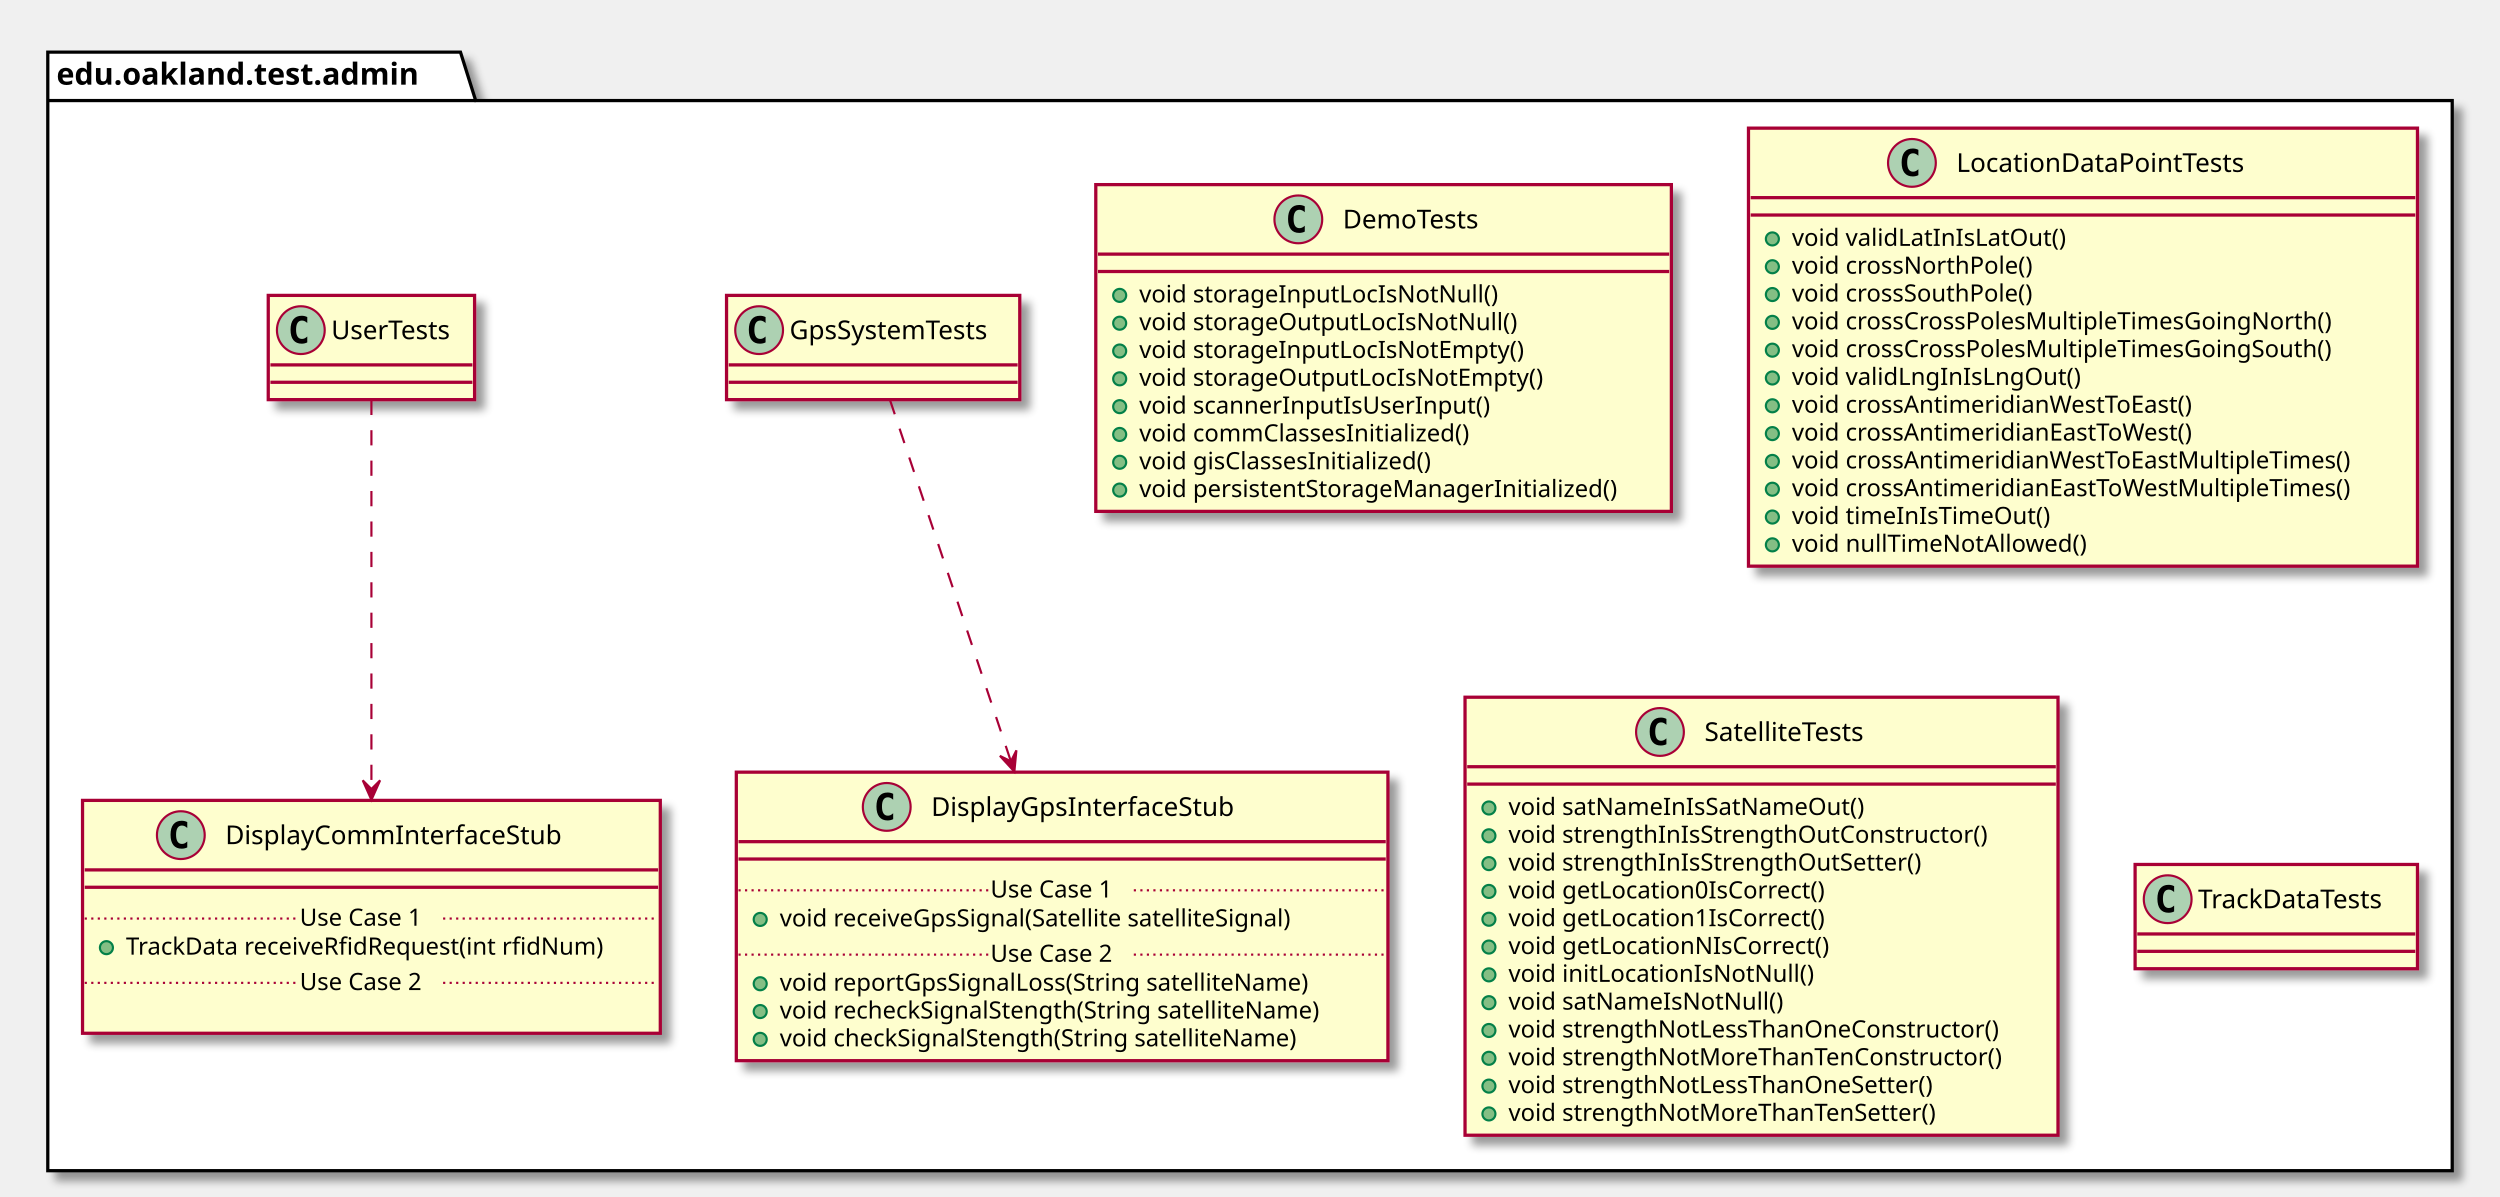
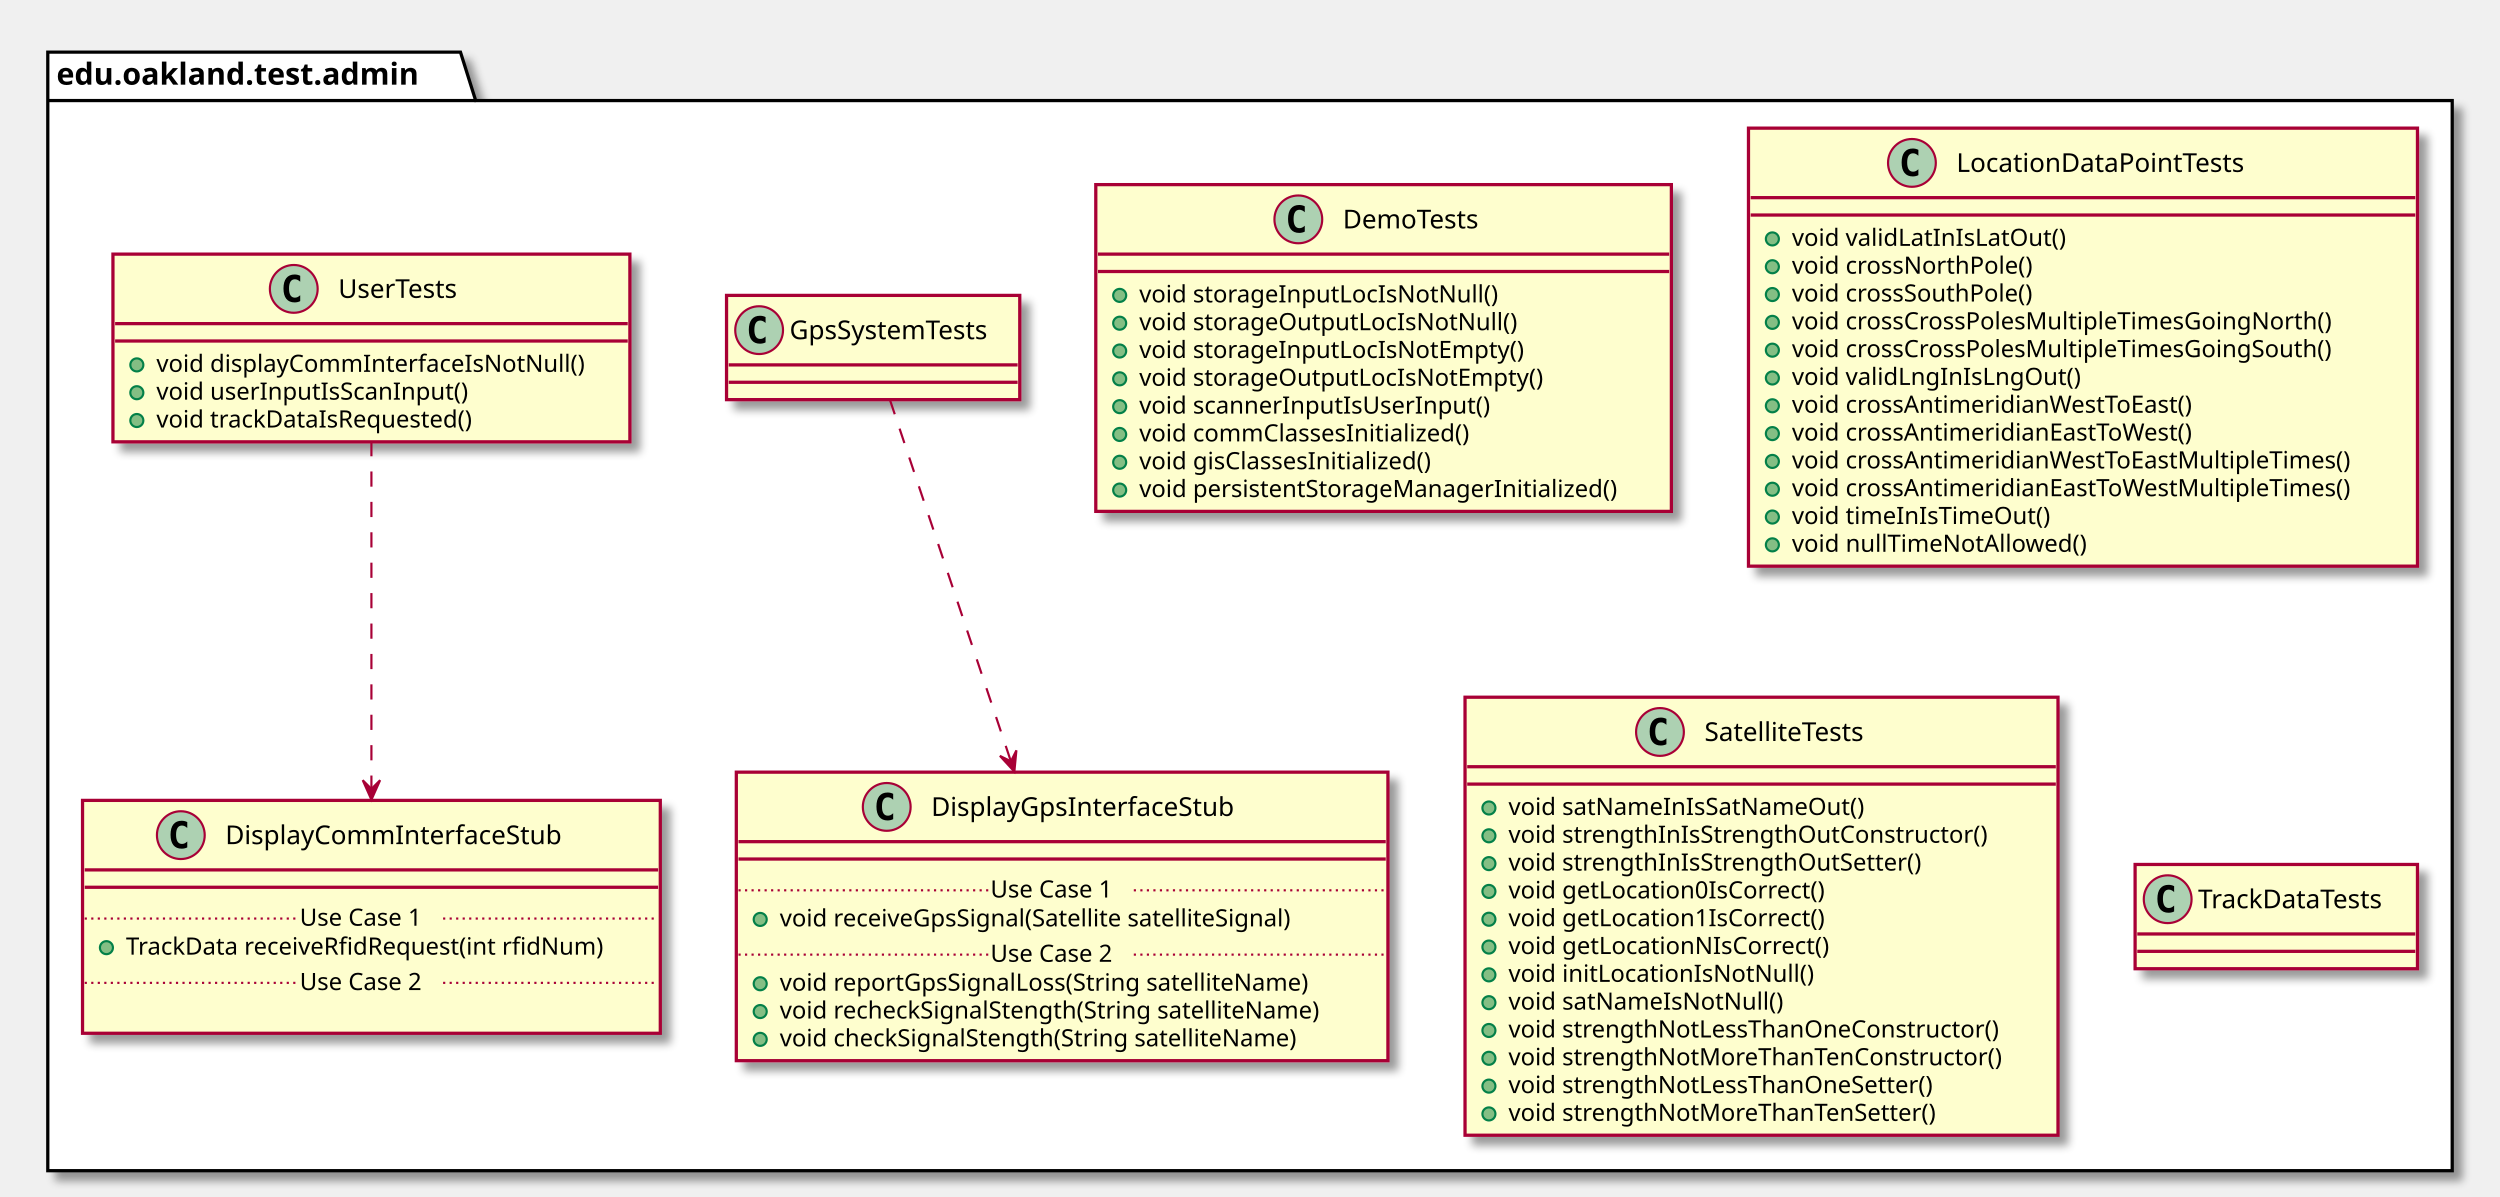
<svg xmlns="http://www.w3.org/2000/svg" contentScriptType="application/ecmascript" contentStyleType="text/css" height="551px" preserveAspectRatio="none" style="width:1151px;height:551px;" version="1.1" viewBox="0 0 1151 551" width="1151px" zoomAndPan="magnify">
  <defs>
-     <filter height="300%" id="fc34pk4ehwg17" width="300%" x="-1" y="-1">
+     <filter height="300%" id="fg8iifhwedc8h" width="300%" x="-1" y="-1">
      <feGaussianBlur result="blurOut" stdDeviation="2.0" />
      <feColorMatrix in="blurOut" result="blurOut2" type="matrix" values="0 0 0 0 0 0 0 0 0 0 0 0 0 0 0 0 0 0 .4 0" />
      <feOffset dx="4.0" dy="4.0" in="blurOut2" result="blurOut3" />
      <feBlend in="SourceGraphic" in2="blurOut3" mode="normal" />
    </filter>
  </defs>
  <g>
-     <polygon fill="#FFFFFF" filter="url(#fc34pk4ehwg17)" points="22,24,212,24,219,46.297,1129,46.297,1129,539,22,539,22,24" style="stroke: #000000; stroke-width: 1.5;" />
+     <polygon fill="#FFFFFF" filter="url(#fg8iifhwedc8h)" points="22,24,212,24,219,46.297,1129,46.297,1129,539,22,539,22,24" style="stroke: #000000; stroke-width: 1.5;" />
    <line style="stroke: #000000; stroke-width: 1.5;" x1="22" x2="219" y1="46.297" y2="46.297" />
    <text fill="#000000" font-family="sans-serif" font-size="14" font-weight="bold" lengthAdjust="spacingAndGlyphs" textLength="184" x="26" y="38.995">edu.oakland.test.admin</text>
-     <rect fill="#FEFECE" filter="url(#fc34pk4ehwg17)" height="150.438" id="DemoTests" style="stroke: #A80036; stroke-width: 1.5;" width="265" x="504.5" y="85" />
+     <rect fill="#FEFECE" filter="url(#fg8iifhwedc8h)" height="150.438" id="DemoTests" style="stroke: #A80036; stroke-width: 1.5;" width="265" x="504.5" y="85" />
    <ellipse cx="597.75" cy="101" fill="#ADD1B2" rx="11" ry="11" style="stroke: #A80036; stroke-width: 1.0;" />
    <path d="M600.719,106.641 Q600.141,106.938 599.5,107.078 Q598.859,107.234 598.156,107.234 Q595.656,107.234 594.328,105.594 Q593.016,103.938 593.016,100.812 Q593.016,97.688 594.328,96.031 Q595.656,94.375 598.156,94.375 Q598.859,94.375 599.5,94.531 Q600.156,94.688 600.719,94.984 L600.719,97.703 Q600.094,97.125 599.5,96.859 Q598.906,96.578 598.281,96.578 Q596.938,96.578 596.25,97.656 Q595.562,98.719 595.562,100.812 Q595.562,102.906 596.25,103.984 Q596.938,105.047 598.281,105.047 Q598.906,105.047 599.5,104.781 Q600.094,104.5 600.719,103.922 L600.719,106.641 Z " />
    <text fill="#000000" font-family="sans-serif" font-size="12" lengthAdjust="spacingAndGlyphs" textLength="70" x="618.25" y="105.154">DemoTests</text>
    <line style="stroke: #A80036; stroke-width: 1.5;" x1="505.5" x2="768.5" y1="117" y2="117" />
    <line style="stroke: #A80036; stroke-width: 1.5;" x1="505.5" x2="768.5" y1="125" y2="125" />
    <ellipse cx="515.5" cy="136" fill="#84BE84" rx="3" ry="3" style="stroke: #038048; stroke-width: 1.0;" />
    <text fill="#000000" font-family="sans-serif" font-size="11" lengthAdjust="spacingAndGlyphs" textLength="176" x="524.5" y="139.21">void storageInputLocIsNotNull()</text>
    <ellipse cx="515.5" cy="148.805" fill="#84BE84" rx="3" ry="3" style="stroke: #038048; stroke-width: 1.0;" />
    <text fill="#000000" font-family="sans-serif" font-size="11" lengthAdjust="spacingAndGlyphs" textLength="186" x="524.5" y="152.015">void storageOutputLocIsNotNull()</text>
    <ellipse cx="515.5" cy="161.609" fill="#84BE84" rx="3" ry="3" style="stroke: #038048; stroke-width: 1.0;" />
    <text fill="#000000" font-family="sans-serif" font-size="11" lengthAdjust="spacingAndGlyphs" textLength="190" x="524.5" y="164.82">void storageInputLocIsNotEmpty()</text>
    <ellipse cx="515.5" cy="174.414" fill="#84BE84" rx="3" ry="3" style="stroke: #038048; stroke-width: 1.0;" />
    <text fill="#000000" font-family="sans-serif" font-size="11" lengthAdjust="spacingAndGlyphs" textLength="200" x="524.5" y="177.625">void storageOutputLocIsNotEmpty()</text>
    <ellipse cx="515.5" cy="187.219" fill="#84BE84" rx="3" ry="3" style="stroke: #038048; stroke-width: 1.0;" />
    <text fill="#000000" font-family="sans-serif" font-size="11" lengthAdjust="spacingAndGlyphs" textLength="174" x="524.5" y="190.429">void scannerInputIsUserInput()</text>
    <ellipse cx="515.5" cy="200.023" fill="#84BE84" rx="3" ry="3" style="stroke: #038048; stroke-width: 1.0;" />
    <text fill="#000000" font-family="sans-serif" font-size="11" lengthAdjust="spacingAndGlyphs" textLength="168" x="524.5" y="203.234">void commClassesInitialized()</text>
    <ellipse cx="515.5" cy="212.828" fill="#84BE84" rx="3" ry="3" style="stroke: #038048; stroke-width: 1.0;" />
    <text fill="#000000" font-family="sans-serif" font-size="11" lengthAdjust="spacingAndGlyphs" textLength="150" x="524.5" y="216.039">void gisClassesInitialized()</text>
    <ellipse cx="515.5" cy="225.633" fill="#84BE84" rx="3" ry="3" style="stroke: #038048; stroke-width: 1.0;" />
    <text fill="#000000" font-family="sans-serif" font-size="11" lengthAdjust="spacingAndGlyphs" textLength="239" x="524.5" y="228.843">void persistentStorageManagerInitialized()</text>
-     <rect fill="#FEFECE" filter="url(#fc34pk4ehwg17)" height="48" id="GpsSystemTests" style="stroke: #A80036; stroke-width: 1.5;" width="135" x="334.5" y="136" />
+     <rect fill="#FEFECE" filter="url(#fg8iifhwedc8h)" height="48" id="GpsSystemTests" style="stroke: #A80036; stroke-width: 1.5;" width="135" x="334.5" y="136" />
    <ellipse cx="349.5" cy="152" fill="#ADD1B2" rx="11" ry="11" style="stroke: #A80036; stroke-width: 1.0;" />
    <path d="M352.469,157.641 Q351.891,157.938 351.25,158.078 Q350.609,158.234 349.906,158.234 Q347.406,158.234 346.078,156.594 Q344.766,154.938 344.766,151.812 Q344.766,148.688 346.078,147.031 Q347.406,145.375 349.906,145.375 Q350.609,145.375 351.25,145.531 Q351.906,145.688 352.469,145.984 L352.469,148.703 Q351.844,148.125 351.25,147.859 Q350.656,147.578 350.031,147.578 Q348.688,147.578 348,148.656 Q347.312,149.719 347.312,151.812 Q347.312,153.906 348,154.984 Q348.688,156.047 350.031,156.047 Q350.656,156.047 351.25,155.781 Q351.844,155.5 352.469,154.922 L352.469,157.641 Z " />
    <text fill="#000000" font-family="sans-serif" font-size="12" lengthAdjust="spacingAndGlyphs" textLength="103" x="363.5" y="156.154">GpsSystemTests</text>
    <line style="stroke: #A80036; stroke-width: 1.5;" x1="335.5" x2="468.5" y1="168" y2="168" />
    <line style="stroke: #A80036; stroke-width: 1.5;" x1="335.5" x2="468.5" y1="176" y2="176" />
-     <rect fill="#FEFECE" filter="url(#fc34pk4ehwg17)" height="132.828" id="DisplayGpsInterfaceStub" style="stroke: #A80036; stroke-width: 1.5;" width="300" x="339" y="355.5" />
+     <rect fill="#FEFECE" filter="url(#fg8iifhwedc8h)" height="132.828" id="DisplayGpsInterfaceStub" style="stroke: #A80036; stroke-width: 1.5;" width="300" x="339" y="355.5" />
    <ellipse cx="408.25" cy="371.5" fill="#ADD1B2" rx="11" ry="11" style="stroke: #A80036; stroke-width: 1.0;" />
    <path d="M411.219,377.141 Q410.641,377.438 410,377.578 Q409.359,377.734 408.656,377.734 Q406.156,377.734 404.828,376.094 Q403.516,374.438 403.516,371.312 Q403.516,368.188 404.828,366.531 Q406.156,364.875 408.656,364.875 Q409.359,364.875 410,365.031 Q410.656,365.188 411.219,365.484 L411.219,368.203 Q410.594,367.625 410,367.359 Q409.406,367.078 408.781,367.078 Q407.438,367.078 406.75,368.156 Q406.062,369.219 406.062,371.312 Q406.062,373.406 406.75,374.484 Q407.438,375.547 408.781,375.547 Q409.406,375.547 410,375.281 Q410.594,375 411.219,374.422 L411.219,377.141 Z " />
    <text fill="#000000" font-family="sans-serif" font-size="12" lengthAdjust="spacingAndGlyphs" textLength="153" x="428.75" y="375.654">DisplayGpsInterfaceStub</text>
    <line style="stroke: #A80036; stroke-width: 1.5;" x1="340" x2="638" y1="387.5" y2="387.5" />
    <line style="stroke: #A80036; stroke-width: 1.5;" x1="340" x2="638" y1="395.5" y2="395.5" />
    <ellipse cx="350" cy="423.305" fill="#84BE84" rx="3" ry="3" style="stroke: #038048; stroke-width: 1.0;" />
    <text fill="#000000" font-family="sans-serif" font-size="11" lengthAdjust="spacingAndGlyphs" textLength="264" x="359" y="426.515">void receiveGpsSignal(Satellite satelliteSignal)</text>
    <line style="stroke: #A80036; stroke-width: 1.0; stroke-dasharray: 1.0,2.0;" x1="340" x2="456" y1="409.902" y2="409.902" />
    <text fill="#000000" font-family="sans-serif" font-size="11" lengthAdjust="spacingAndGlyphs" textLength="66" x="456" y="413.21">Use Case 1</text>
    <line style="stroke: #A80036; stroke-width: 1.0; stroke-dasharray: 1.0,2.0;" x1="522" x2="638" y1="409.902" y2="409.902" />
    <ellipse cx="350" cy="452.914" fill="#84BE84" rx="3" ry="3" style="stroke: #038048; stroke-width: 1.0;" />
    <text fill="#000000" font-family="sans-serif" font-size="11" lengthAdjust="spacingAndGlyphs" textLength="271" x="359" y="456.125">void reportGpsSignalLoss(String satelliteName)</text>
    <ellipse cx="350" cy="465.719" fill="#84BE84" rx="3" ry="3" style="stroke: #038048; stroke-width: 1.0;" />
    <text fill="#000000" font-family="sans-serif" font-size="11" lengthAdjust="spacingAndGlyphs" textLength="274" x="359" y="468.929">void recheckSignalStength(String satelliteName)</text>
    <ellipse cx="350" cy="478.523" fill="#84BE84" rx="3" ry="3" style="stroke: #038048; stroke-width: 1.0;" />
    <text fill="#000000" font-family="sans-serif" font-size="11" lengthAdjust="spacingAndGlyphs" textLength="262" x="359" y="481.734">void checkSignalStength(String satelliteName)</text>
    <line style="stroke: #A80036; stroke-width: 1.0; stroke-dasharray: 1.0,2.0;" x1="340" x2="456" y1="439.512" y2="439.512" />
    <text fill="#000000" font-family="sans-serif" font-size="11" lengthAdjust="spacingAndGlyphs" textLength="66" x="456" y="442.82">Use Case 2</text>
    <line style="stroke: #A80036; stroke-width: 1.0; stroke-dasharray: 1.0,2.0;" x1="522" x2="638" y1="439.512" y2="439.512" />
-     <rect fill="#FEFECE" filter="url(#fc34pk4ehwg17)" height="48" id="UserTests" style="stroke: #A80036; stroke-width: 1.5;" width="95" x="123.5" y="136" />
-     <ellipse cx="138.5" cy="152" fill="#ADD1B2" rx="11" ry="11" style="stroke: #A80036; stroke-width: 1.0;" />
-     <path d="M141.469,157.641 Q140.891,157.938 140.25,158.078 Q139.609,158.234 138.906,158.234 Q136.406,158.234 135.078,156.594 Q133.766,154.938 133.766,151.812 Q133.766,148.688 135.078,147.031 Q136.406,145.375 138.906,145.375 Q139.609,145.375 140.25,145.531 Q140.906,145.688 141.469,145.984 L141.469,148.703 Q140.844,148.125 140.25,147.859 Q139.656,147.578 139.031,147.578 Q137.688,147.578 137,148.656 Q136.312,149.719 136.312,151.812 Q136.312,153.906 137,154.984 Q137.688,156.047 139.031,156.047 Q139.656,156.047 140.25,155.781 Q140.844,155.5 141.469,154.922 L141.469,157.641 Z " />
-     <text fill="#000000" font-family="sans-serif" font-size="12" lengthAdjust="spacingAndGlyphs" textLength="63" x="152.5" y="156.154">UserTests</text>
-     <line style="stroke: #A80036; stroke-width: 1.5;" x1="124.5" x2="217.5" y1="168" y2="168" />
-     <line style="stroke: #A80036; stroke-width: 1.5;" x1="124.5" x2="217.5" y1="176" y2="176" />
-     <rect fill="#FEFECE" filter="url(#fc34pk4ehwg17)" height="107.219" id="DisplayCommInterfaceStub" style="stroke: #A80036; stroke-width: 1.5;" width="266" x="38" y="368.5" />
+     <rect fill="#FEFECE" filter="url(#fg8iifhwedc8h)" height="86.414" id="UserTests" style="stroke: #A80036; stroke-width: 1.5;" width="238" x="52" y="117" />
+     <ellipse cx="135.25" cy="133" fill="#ADD1B2" rx="11" ry="11" style="stroke: #A80036; stroke-width: 1.0;" />
+     <path d="M138.219,138.641 Q137.641,138.938 137,139.078 Q136.359,139.234 135.656,139.234 Q133.156,139.234 131.828,137.594 Q130.516,135.938 130.516,132.812 Q130.516,129.688 131.828,128.031 Q133.156,126.375 135.656,126.375 Q136.359,126.375 137,126.531 Q137.656,126.688 138.219,126.984 L138.219,129.703 Q137.594,129.125 137,128.859 Q136.406,128.578 135.781,128.578 Q134.438,128.578 133.75,129.656 Q133.062,130.719 133.062,132.812 Q133.062,134.906 133.75,135.984 Q134.438,137.047 135.781,137.047 Q136.406,137.047 137,136.781 Q137.594,136.5 138.219,135.922 L138.219,138.641 Z " />
+     <text fill="#000000" font-family="sans-serif" font-size="12" lengthAdjust="spacingAndGlyphs" textLength="63" x="155.75" y="137.154">UserTests</text>
+     <line style="stroke: #A80036; stroke-width: 1.5;" x1="53" x2="289" y1="149" y2="149" />
+     <line style="stroke: #A80036; stroke-width: 1.5;" x1="53" x2="289" y1="157" y2="157" />
+     <ellipse cx="63" cy="168" fill="#84BE84" rx="3" ry="3" style="stroke: #038048; stroke-width: 1.0;" />
+     <text fill="#000000" font-family="sans-serif" font-size="11" lengthAdjust="spacingAndGlyphs" textLength="212" x="72" y="171.21">void displayCommInterfaceIsNotNull()</text>
+     <ellipse cx="63" cy="180.805" fill="#84BE84" rx="3" ry="3" style="stroke: #038048; stroke-width: 1.0;" />
+     <text fill="#000000" font-family="sans-serif" font-size="11" lengthAdjust="spacingAndGlyphs" textLength="155" x="72" y="184.015">void userInputIsScanInput()</text>
+     <ellipse cx="63" cy="193.609" fill="#84BE84" rx="3" ry="3" style="stroke: #038048; stroke-width: 1.0;" />
+     <text fill="#000000" font-family="sans-serif" font-size="11" lengthAdjust="spacingAndGlyphs" textLength="159" x="72" y="196.82">void trackDataIsRequested()</text>
+     <rect fill="#FEFECE" filter="url(#fg8iifhwedc8h)" height="107.219" id="DisplayCommInterfaceStub" style="stroke: #A80036; stroke-width: 1.5;" width="266" x="38" y="368.5" />
    <ellipse cx="83.25" cy="384.5" fill="#ADD1B2" rx="11" ry="11" style="stroke: #A80036; stroke-width: 1.0;" />
    <path d="M86.219,390.141 Q85.641,390.438 85,390.578 Q84.359,390.734 83.656,390.734 Q81.156,390.734 79.828,389.094 Q78.516,387.438 78.516,384.312 Q78.516,381.188 79.828,379.531 Q81.156,377.875 83.656,377.875 Q84.359,377.875 85,378.031 Q85.656,378.188 86.219,378.484 L86.219,381.203 Q85.594,380.625 85,380.359 Q84.406,380.078 83.781,380.078 Q82.438,380.078 81.75,381.156 Q81.062,382.219 81.062,384.312 Q81.062,386.406 81.75,387.484 Q82.438,388.547 83.781,388.547 Q84.406,388.547 85,388.281 Q85.594,388 86.219,387.422 L86.219,390.141 Z " />
    <text fill="#000000" font-family="sans-serif" font-size="12" lengthAdjust="spacingAndGlyphs" textLength="167" x="103.75" y="388.654">DisplayCommInterfaceStub</text>
    <line style="stroke: #A80036; stroke-width: 1.5;" x1="39" x2="303" y1="400.5" y2="400.5" />
    <line style="stroke: #A80036; stroke-width: 1.5;" x1="39" x2="303" y1="408.5" y2="408.5" />
    <ellipse cx="49" cy="436.305" fill="#84BE84" rx="3" ry="3" style="stroke: #038048; stroke-width: 1.0;" />
    <text fill="#000000" font-family="sans-serif" font-size="11" lengthAdjust="spacingAndGlyphs" textLength="240" x="58" y="439.515">TrackData receiveRfidRequest(int rfidNum)</text>
    <line style="stroke: #A80036; stroke-width: 1.0; stroke-dasharray: 1.0,2.0;" x1="39" x2="138" y1="422.902" y2="422.902" />
    <text fill="#000000" font-family="sans-serif" font-size="11" lengthAdjust="spacingAndGlyphs" textLength="66" x="138" y="426.21">Use Case 1</text>
    <line style="stroke: #A80036; stroke-width: 1.0; stroke-dasharray: 1.0,2.0;" x1="204" x2="303" y1="422.902" y2="422.902" />
    <text fill="#000000" font-family="sans-serif" font-size="11" lengthAdjust="spacingAndGlyphs" textLength="0" x="48" y="469.125" />
    <line style="stroke: #A80036; stroke-width: 1.0; stroke-dasharray: 1.0,2.0;" x1="39" x2="138" y1="452.512" y2="452.512" />
    <text fill="#000000" font-family="sans-serif" font-size="11" lengthAdjust="spacingAndGlyphs" textLength="66" x="138" y="455.82">Use Case 2</text>
    <line style="stroke: #A80036; stroke-width: 1.0; stroke-dasharray: 1.0,2.0;" x1="204" x2="303" y1="452.512" y2="452.512" />
-     <rect fill="#FEFECE" filter="url(#fc34pk4ehwg17)" height="201.656" id="LocationDataPointTests" style="stroke: #A80036; stroke-width: 1.5;" width="308" x="805" y="59" />
+     <rect fill="#FEFECE" filter="url(#fg8iifhwedc8h)" height="201.656" id="LocationDataPointTests" style="stroke: #A80036; stroke-width: 1.5;" width="308" x="805" y="59" />
    <ellipse cx="880.25" cy="75" fill="#ADD1B2" rx="11" ry="11" style="stroke: #A80036; stroke-width: 1.0;" />
    <path d="M883.219,80.641 Q882.641,80.938 882,81.078 Q881.359,81.234 880.656,81.234 Q878.156,81.234 876.828,79.594 Q875.516,77.938 875.516,74.812 Q875.516,71.688 876.828,70.031 Q878.156,68.375 880.656,68.375 Q881.359,68.375 882,68.531 Q882.656,68.688 883.219,68.984 L883.219,71.703 Q882.594,71.125 882,70.859 Q881.406,70.578 880.781,70.578 Q879.438,70.578 878.75,71.656 Q878.062,72.719 878.062,74.812 Q878.062,76.906 878.75,77.984 Q879.438,79.047 880.781,79.047 Q881.406,79.047 882,78.781 Q882.594,78.5 883.219,77.922 L883.219,80.641 Z " />
    <text fill="#000000" font-family="sans-serif" font-size="12" lengthAdjust="spacingAndGlyphs" textLength="149" x="900.75" y="79.154">LocationDataPointTests</text>
    <line style="stroke: #A80036; stroke-width: 1.5;" x1="806" x2="1112" y1="91" y2="91" />
    <line style="stroke: #A80036; stroke-width: 1.5;" x1="806" x2="1112" y1="99" y2="99" />
    <ellipse cx="816" cy="110" fill="#84BE84" rx="3" ry="3" style="stroke: #038048; stroke-width: 1.0;" />
    <text fill="#000000" font-family="sans-serif" font-size="11" lengthAdjust="spacingAndGlyphs" textLength="135" x="825" y="113.21">void validLatInIsLatOut()</text>
    <ellipse cx="816" cy="122.805" fill="#84BE84" rx="3" ry="3" style="stroke: #038048; stroke-width: 1.0;" />
    <text fill="#000000" font-family="sans-serif" font-size="11" lengthAdjust="spacingAndGlyphs" textLength="122" x="825" y="126.015">void crossNorthPole()</text>
    <ellipse cx="816" cy="135.609" fill="#84BE84" rx="3" ry="3" style="stroke: #038048; stroke-width: 1.0;" />
    <text fill="#000000" font-family="sans-serif" font-size="11" lengthAdjust="spacingAndGlyphs" textLength="124" x="825" y="138.82">void crossSouthPole()</text>
    <ellipse cx="816" cy="148.414" fill="#84BE84" rx="3" ry="3" style="stroke: #038048; stroke-width: 1.0;" />
    <text fill="#000000" font-family="sans-serif" font-size="11" lengthAdjust="spacingAndGlyphs" textLength="274" x="825" y="151.625">void crossCrossPolesMultipleTimesGoingNorth()</text>
    <ellipse cx="816" cy="161.219" fill="#84BE84" rx="3" ry="3" style="stroke: #038048; stroke-width: 1.0;" />
    <text fill="#000000" font-family="sans-serif" font-size="11" lengthAdjust="spacingAndGlyphs" textLength="276" x="825" y="164.429">void crossCrossPolesMultipleTimesGoingSouth()</text>
    <ellipse cx="816" cy="174.023" fill="#84BE84" rx="3" ry="3" style="stroke: #038048; stroke-width: 1.0;" />
    <text fill="#000000" font-family="sans-serif" font-size="11" lengthAdjust="spacingAndGlyphs" textLength="141" x="825" y="177.234">void validLngInIsLngOut()</text>
    <ellipse cx="816" cy="186.828" fill="#84BE84" rx="3" ry="3" style="stroke: #038048; stroke-width: 1.0;" />
    <text fill="#000000" font-family="sans-serif" font-size="11" lengthAdjust="spacingAndGlyphs" textLength="204" x="825" y="190.039">void crossAntimeridianWestToEast()</text>
    <ellipse cx="816" cy="199.633" fill="#84BE84" rx="3" ry="3" style="stroke: #038048; stroke-width: 1.0;" />
    <text fill="#000000" font-family="sans-serif" font-size="11" lengthAdjust="spacingAndGlyphs" textLength="204" x="825" y="202.843">void crossAntimeridianEastToWest()</text>
    <ellipse cx="816" cy="212.438" fill="#84BE84" rx="3" ry="3" style="stroke: #038048; stroke-width: 1.0;" />
    <text fill="#000000" font-family="sans-serif" font-size="11" lengthAdjust="spacingAndGlyphs" textLength="282" x="825" y="215.648">void crossAntimeridianWestToEastMultipleTimes()</text>
    <ellipse cx="816" cy="225.242" fill="#84BE84" rx="3" ry="3" style="stroke: #038048; stroke-width: 1.0;" />
    <text fill="#000000" font-family="sans-serif" font-size="11" lengthAdjust="spacingAndGlyphs" textLength="282" x="825" y="228.453">void crossAntimeridianEastToWestMultipleTimes()</text>
    <ellipse cx="816" cy="238.047" fill="#84BE84" rx="3" ry="3" style="stroke: #038048; stroke-width: 1.0;" />
    <text fill="#000000" font-family="sans-serif" font-size="11" lengthAdjust="spacingAndGlyphs" textLength="128" x="825" y="241.257">void timeInIsTimeOut()</text>
    <ellipse cx="816" cy="250.852" fill="#84BE84" rx="3" ry="3" style="stroke: #038048; stroke-width: 1.0;" />
    <text fill="#000000" font-family="sans-serif" font-size="11" lengthAdjust="spacingAndGlyphs" textLength="145" x="825" y="254.062">void nullTimeNotAllowed()</text>
-     <rect fill="#FEFECE" filter="url(#fc34pk4ehwg17)" height="201.656" id="SatelliteTests" style="stroke: #A80036; stroke-width: 1.5;" width="273" x="674.5" y="321" />
+     <rect fill="#FEFECE" filter="url(#fg8iifhwedc8h)" height="201.656" id="SatelliteTests" style="stroke: #A80036; stroke-width: 1.5;" width="273" x="674.5" y="321" />
    <ellipse cx="764.25" cy="337" fill="#ADD1B2" rx="11" ry="11" style="stroke: #A80036; stroke-width: 1.0;" />
    <path d="M767.219,342.641 Q766.641,342.938 766,343.078 Q765.359,343.234 764.656,343.234 Q762.156,343.234 760.828,341.594 Q759.516,339.938 759.516,336.812 Q759.516,333.688 760.828,332.031 Q762.156,330.375 764.656,330.375 Q765.359,330.375 766,330.531 Q766.656,330.688 767.219,330.984 L767.219,333.703 Q766.594,333.125 766,332.859 Q765.406,332.578 764.781,332.578 Q763.438,332.578 762.75,333.656 Q762.062,334.719 762.062,336.812 Q762.062,338.906 762.75,339.984 Q763.438,341.047 764.781,341.047 Q765.406,341.047 766,340.781 Q766.594,340.5 767.219,339.922 L767.219,342.641 Z " />
    <text fill="#000000" font-family="sans-serif" font-size="12" lengthAdjust="spacingAndGlyphs" textLength="85" x="784.75" y="341.154">SatelliteTests</text>
    <line style="stroke: #A80036; stroke-width: 1.5;" x1="675.5" x2="946.5" y1="353" y2="353" />
    <line style="stroke: #A80036; stroke-width: 1.5;" x1="675.5" x2="946.5" y1="361" y2="361" />
    <ellipse cx="685.5" cy="372" fill="#84BE84" rx="3" ry="3" style="stroke: #038048; stroke-width: 1.0;" />
    <text fill="#000000" font-family="sans-serif" font-size="11" lengthAdjust="spacingAndGlyphs" textLength="178" x="694.5" y="375.21">void satNameInIsSatNameOut()</text>
    <ellipse cx="685.5" cy="384.805" fill="#84BE84" rx="3" ry="3" style="stroke: #038048; stroke-width: 1.0;" />
    <text fill="#000000" font-family="sans-serif" font-size="11" lengthAdjust="spacingAndGlyphs" textLength="239" x="694.5" y="388.015">void strengthInIsStrengthOutConstructor()</text>
    <ellipse cx="685.5" cy="397.609" fill="#84BE84" rx="3" ry="3" style="stroke: #038048; stroke-width: 1.0;" />
    <text fill="#000000" font-family="sans-serif" font-size="11" lengthAdjust="spacingAndGlyphs" textLength="207" x="694.5" y="400.82">void strengthInIsStrengthOutSetter()</text>
    <ellipse cx="685.5" cy="410.414" fill="#84BE84" rx="3" ry="3" style="stroke: #038048; stroke-width: 1.0;" />
    <text fill="#000000" font-family="sans-serif" font-size="11" lengthAdjust="spacingAndGlyphs" textLength="159" x="694.5" y="413.625">void getLocation0IsCorrect()</text>
    <ellipse cx="685.5" cy="423.219" fill="#84BE84" rx="3" ry="3" style="stroke: #038048; stroke-width: 1.0;" />
    <text fill="#000000" font-family="sans-serif" font-size="11" lengthAdjust="spacingAndGlyphs" textLength="159" x="694.5" y="426.429">void getLocation1IsCorrect()</text>
    <ellipse cx="685.5" cy="436.023" fill="#84BE84" rx="3" ry="3" style="stroke: #038048; stroke-width: 1.0;" />
    <text fill="#000000" font-family="sans-serif" font-size="11" lengthAdjust="spacingAndGlyphs" textLength="160" x="694.5" y="439.234">void getLocationNIsCorrect()</text>
    <ellipse cx="685.5" cy="448.828" fill="#84BE84" rx="3" ry="3" style="stroke: #038048; stroke-width: 1.0;" />
    <text fill="#000000" font-family="sans-serif" font-size="11" lengthAdjust="spacingAndGlyphs" textLength="149" x="694.5" y="452.039">void initLocationIsNotNull()</text>
    <ellipse cx="685.5" cy="461.633" fill="#84BE84" rx="3" ry="3" style="stroke: #038048; stroke-width: 1.0;" />
    <text fill="#000000" font-family="sans-serif" font-size="11" lengthAdjust="spacingAndGlyphs" textLength="136" x="694.5" y="464.843">void satNameIsNotNull()</text>
    <ellipse cx="685.5" cy="474.438" fill="#84BE84" rx="3" ry="3" style="stroke: #038048; stroke-width: 1.0;" />
    <text fill="#000000" font-family="sans-serif" font-size="11" lengthAdjust="spacingAndGlyphs" textLength="247" x="694.5" y="477.648">void strengthNotLessThanOneConstructor()</text>
    <ellipse cx="685.5" cy="487.242" fill="#84BE84" rx="3" ry="3" style="stroke: #038048; stroke-width: 1.0;" />
    <text fill="#000000" font-family="sans-serif" font-size="11" lengthAdjust="spacingAndGlyphs" textLength="246" x="694.5" y="490.453">void strengthNotMoreThanTenConstructor()</text>
    <ellipse cx="685.5" cy="500.047" fill="#84BE84" rx="3" ry="3" style="stroke: #038048; stroke-width: 1.0;" />
    <text fill="#000000" font-family="sans-serif" font-size="11" lengthAdjust="spacingAndGlyphs" textLength="215" x="694.5" y="503.257">void strengthNotLessThanOneSetter()</text>
    <ellipse cx="685.5" cy="512.852" fill="#84BE84" rx="3" ry="3" style="stroke: #038048; stroke-width: 1.0;" />
    <text fill="#000000" font-family="sans-serif" font-size="11" lengthAdjust="spacingAndGlyphs" textLength="214" x="694.5" y="516.062">void strengthNotMoreThanTenSetter()</text>
-     <rect fill="#FEFECE" filter="url(#fc34pk4ehwg17)" height="48" id="TrackDataTests" style="stroke: #A80036; stroke-width: 1.5;" width="130" x="983" y="398" />
+     <rect fill="#FEFECE" filter="url(#fg8iifhwedc8h)" height="48" id="TrackDataTests" style="stroke: #A80036; stroke-width: 1.5;" width="130" x="983" y="398" />
    <ellipse cx="998" cy="414" fill="#ADD1B2" rx="11" ry="11" style="stroke: #A80036; stroke-width: 1.0;" />
    <path d="M1000.969,419.641 Q1000.391,419.938 999.75,420.078 Q999.109,420.234 998.406,420.234 Q995.906,420.234 994.578,418.594 Q993.266,416.938 993.266,413.812 Q993.266,410.688 994.578,409.031 Q995.906,407.375 998.406,407.375 Q999.109,407.375 999.75,407.531 Q1000.406,407.688 1000.969,407.984 L1000.969,410.703 Q1000.344,410.125 999.75,409.859 Q999.156,409.578 998.531,409.578 Q997.188,409.578 996.5,410.656 Q995.812,411.719 995.812,413.812 Q995.812,415.906 996.5,416.984 Q997.188,418.047 998.531,418.047 Q999.156,418.047 999.75,417.781 Q1000.344,417.5 1000.969,416.922 L1000.969,419.641 Z " />
    <text fill="#000000" font-family="sans-serif" font-size="12" lengthAdjust="spacingAndGlyphs" textLength="98" x="1012" y="418.154">TrackDataTests</text>
    <line style="stroke: #A80036; stroke-width: 1.5;" x1="984" x2="1112" y1="430" y2="430" />
    <line style="stroke: #A80036; stroke-width: 1.5;" x1="984" x2="1112" y1="438" y2="438" />
    <path d="M409.72,184.07 C422.07,220.99 446.78,294.81 465.34,350.3 " fill="none" id="GpsSystemTests-&gt;DisplayGpsInterfaceStub" style="stroke: #A80036; stroke-width: 1.0; stroke-dasharray: 7.0,7.0;" />
    <polygon fill="#A80036" points="467.01,355.27,467.95,345.466,465.425,350.528,460.363,348.003,467.01,355.27" style="stroke: #A80036; stroke-width: 1.0;" />
-     <path d="M171,184.07 C171,223.94 171,306.87 171,363.24 " fill="none" id="UserTests-&gt;DisplayCommInterfaceStub" style="stroke: #A80036; stroke-width: 1.0; stroke-dasharray: 7.0,7.0;" />
-     <polygon fill="#A80036" points="171,368.27,175,359.27,171,363.27,167,359.27,171,368.27" style="stroke: #A80036; stroke-width: 1.0;" />
+     <path d="M171,203.06 C171,246.47 171,314.49 171,362.99 " fill="none" id="UserTests-&gt;DisplayCommInterfaceStub" style="stroke: #A80036; stroke-width: 1.0; stroke-dasharray: 7.0,7.0;" />
+     <polygon fill="#A80036" points="171,368.21,175,359.21,171,363.21,167,359.21,171,368.21" style="stroke: #A80036; stroke-width: 1.0;" />
  </g>
</svg>
